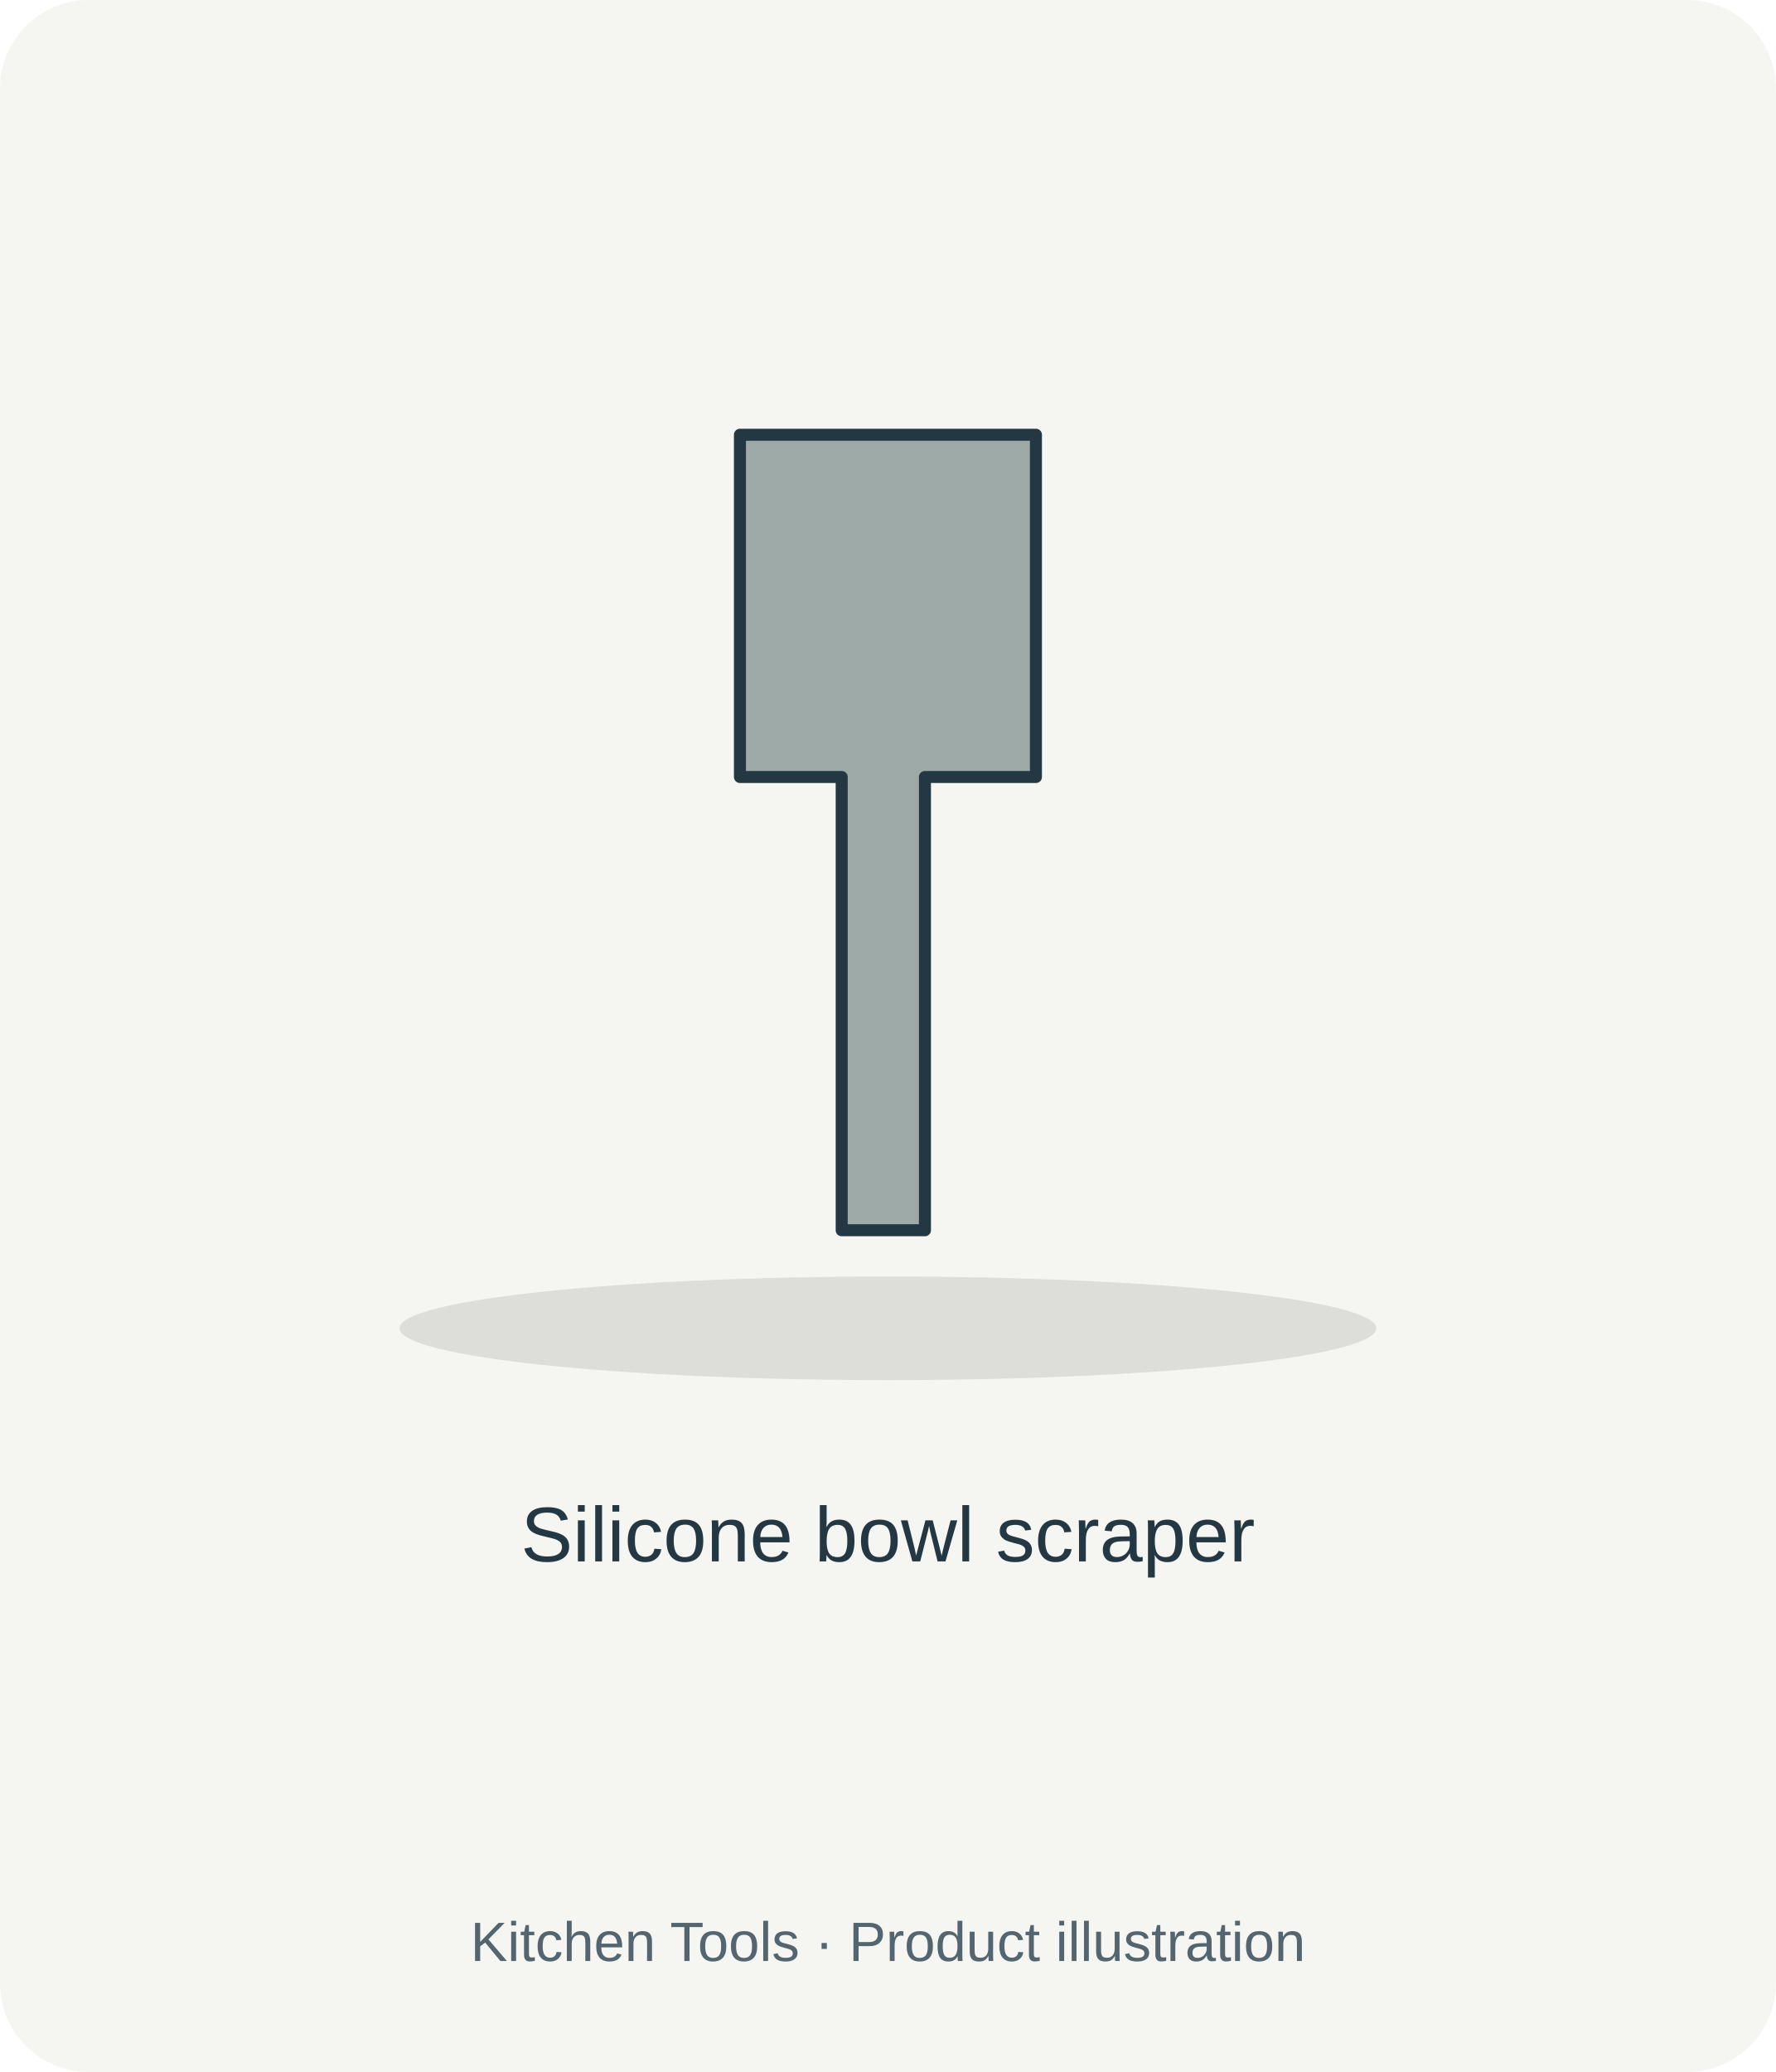
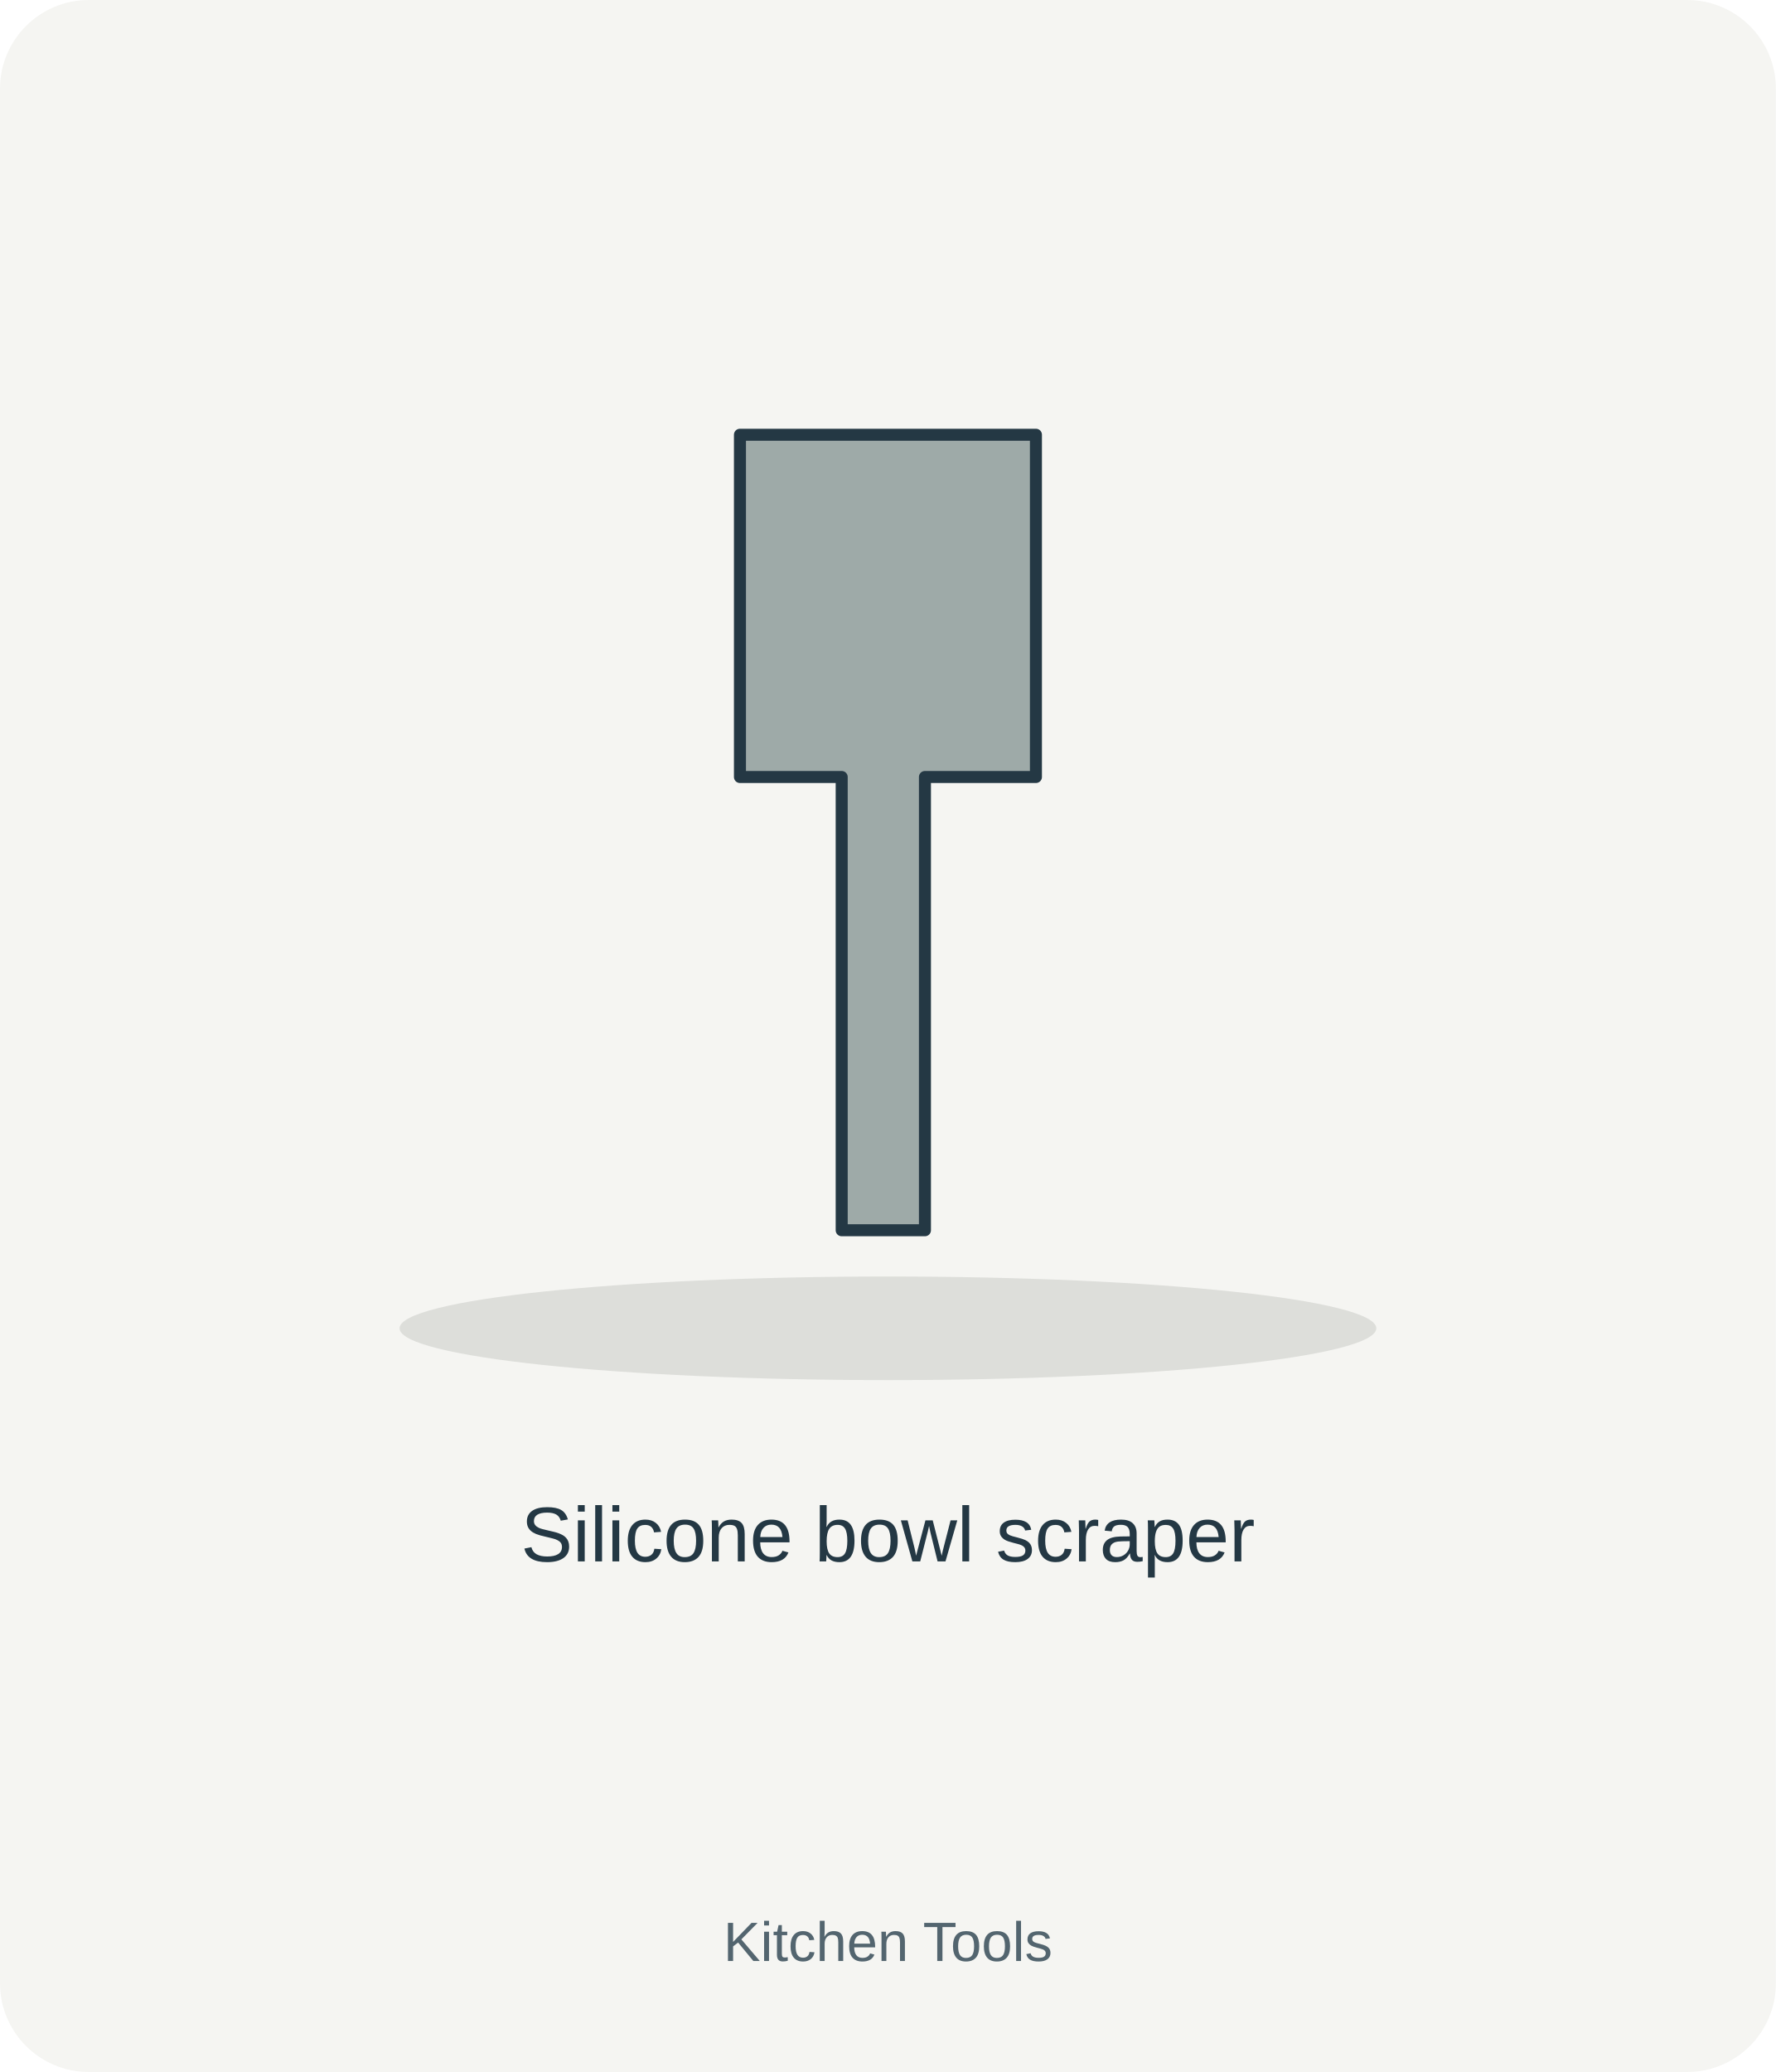
<svg xmlns="http://www.w3.org/2000/svg" width="480" height="560" viewBox="0 0 480 560">
  <rect width="480" height="560" rx="24" fill="#f5f5f2" />
  <ellipse cx="240" cy="359" rx="132" ry="14" fill="#dddeda" />
  <path d="M64 21h32v37H84v49H75V58H64z" transform="translate(40 65) scale(2.5)" fill="#9eaaa8" stroke="#243844" stroke-width="1.3" stroke-linejoin="round" fill-rule="evenodd" />
  <text x="240" y="422" text-anchor="middle" font-family="Arial,sans-serif" font-size="21" fill="#243844">Silicone bowl scraper</text>
-   <text x="240" y="530" text-anchor="middle" font-family="Arial,sans-serif" font-size="15" fill="#53656f">Kitchen Tools · Product illustration</text>
+   <text x="240" y="530" text-anchor="middle" font-family="Arial,sans-serif" font-size="15" fill="#53656f">Kitchen Tools</text>
</svg>
